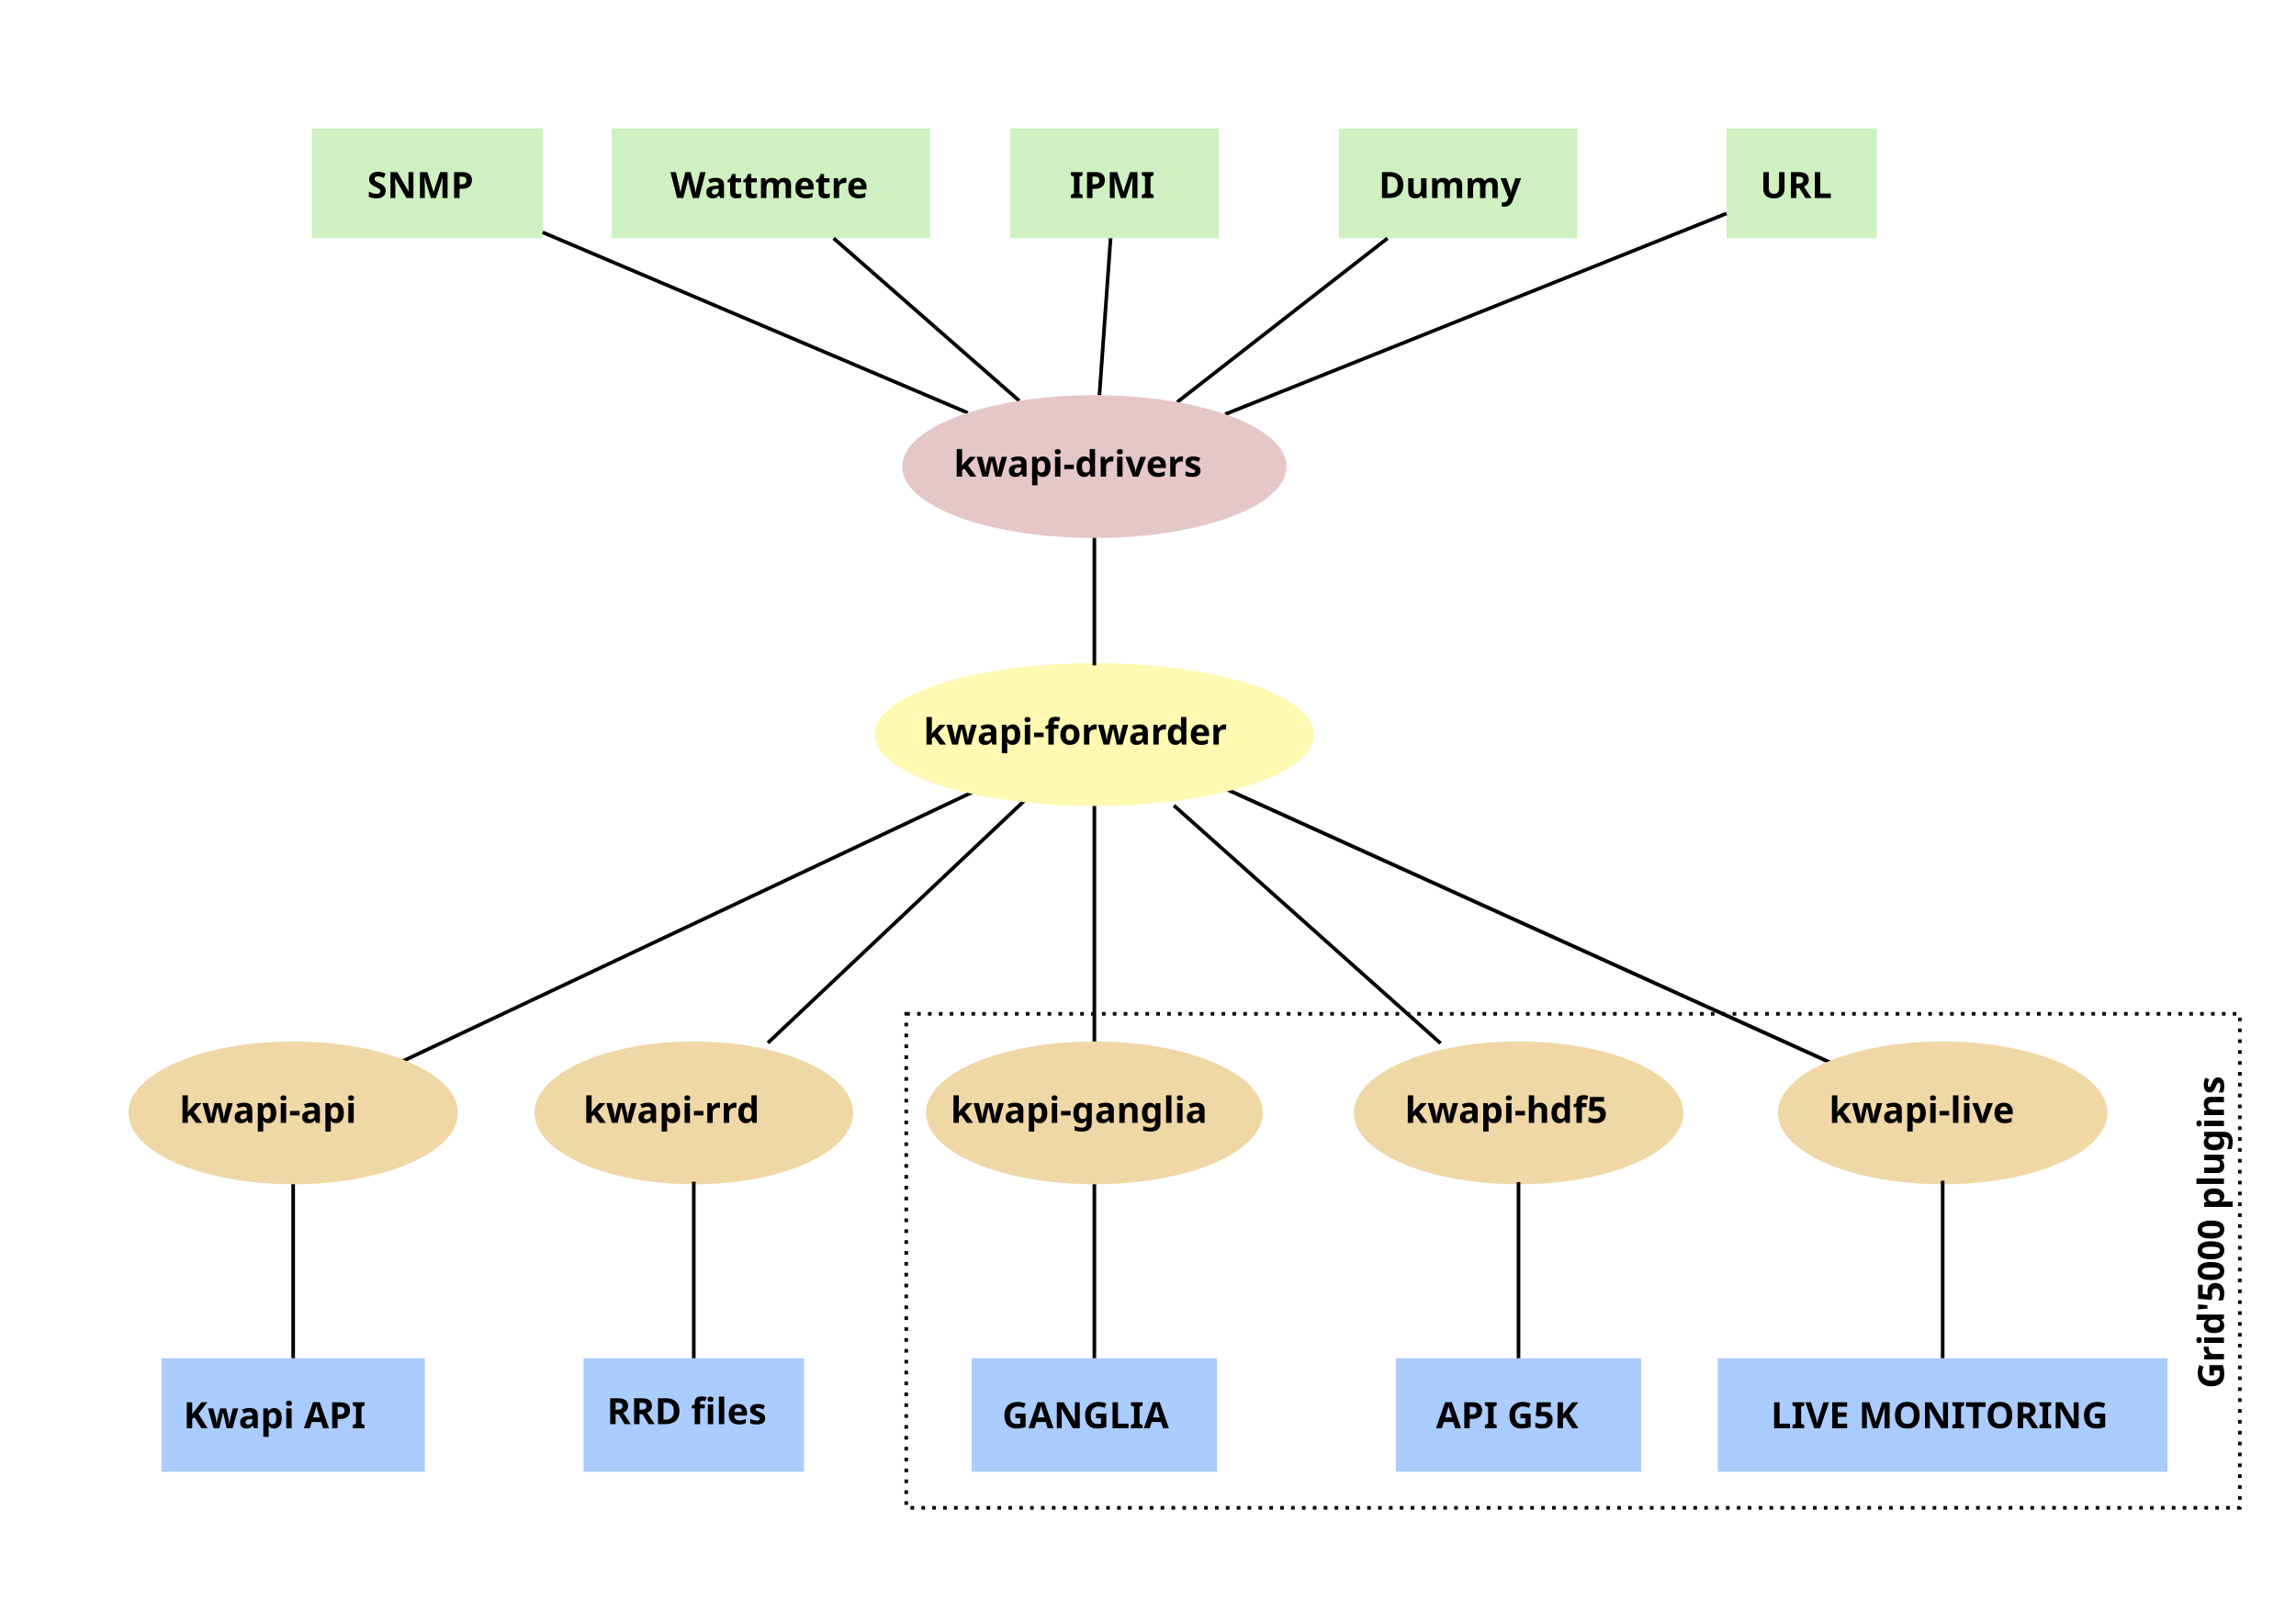
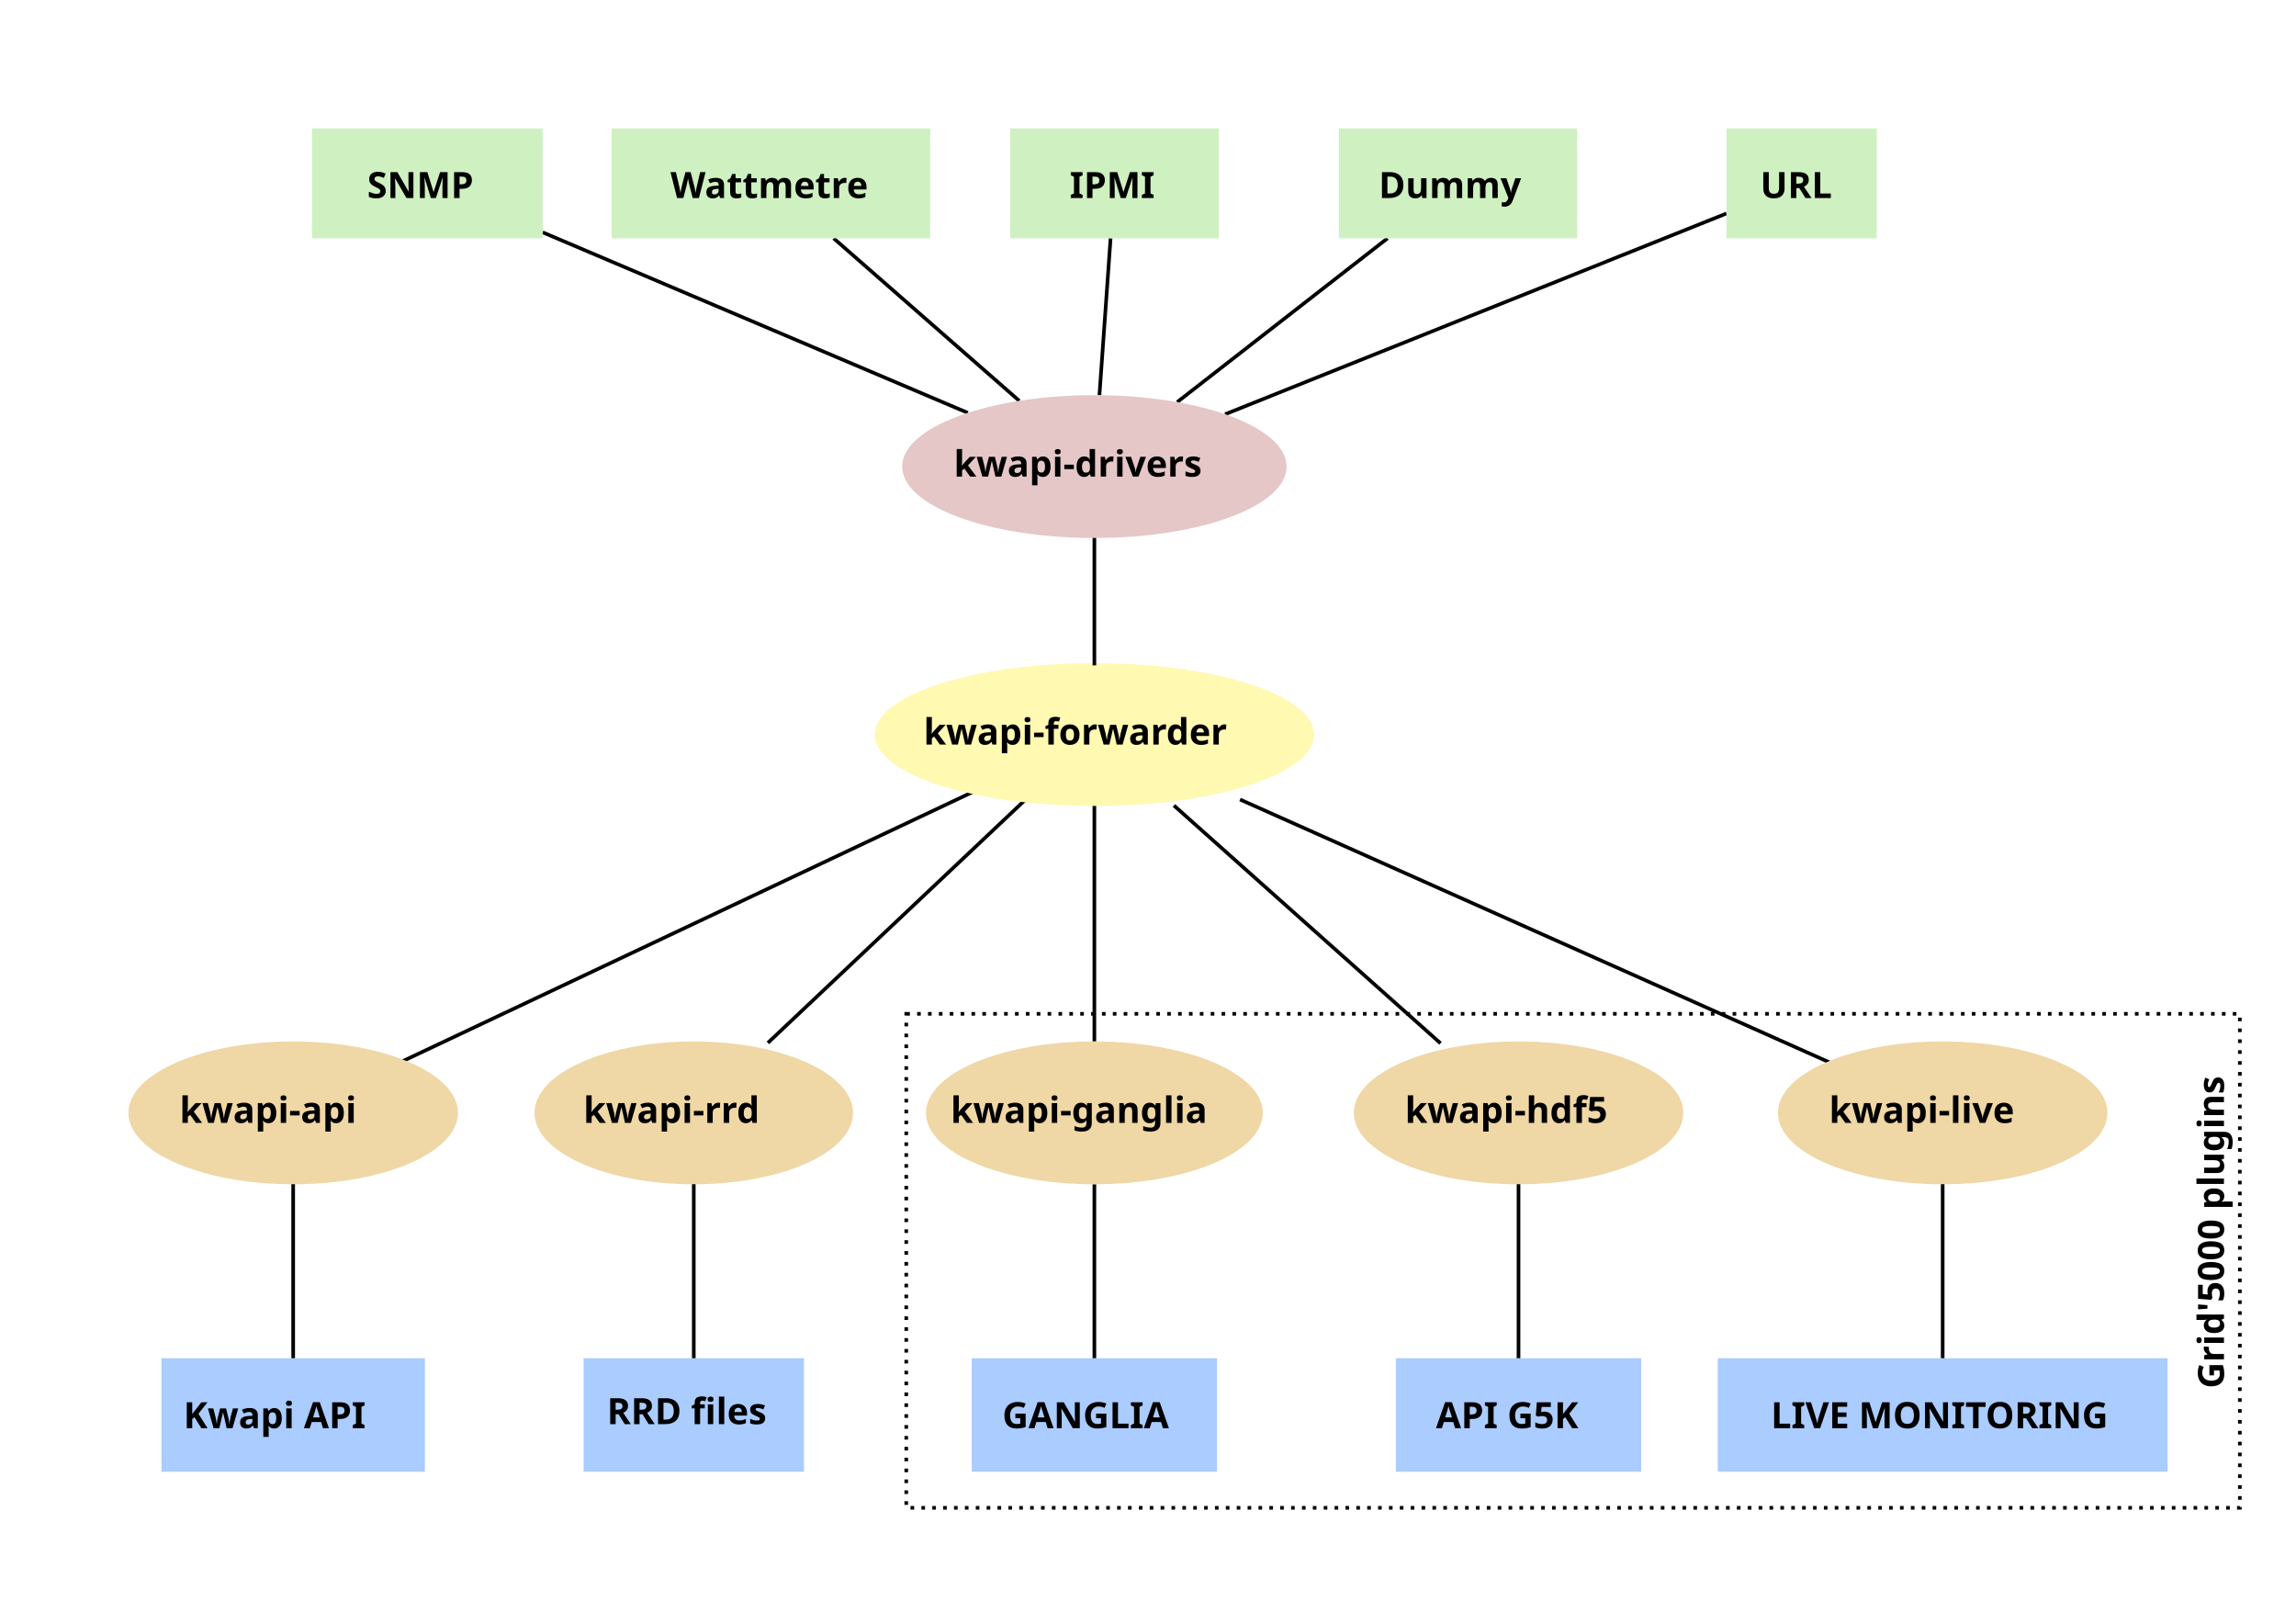
<svg xmlns="http://www.w3.org/2000/svg" width="633.486" height="441.437" id="svg2" version="1.1">
  <defs id="defs4" />
  <g id="layer1" transform="translate(-4.575544,-8.95219)">
    <path style="fill:none;stroke:#000000;stroke-width:1px;stroke-linecap:butt;stroke-linejoin:miter;stroke-opacity:1" d="m 4.576,8.952 0,0" id="path4682" />
    <path style="fill:none;stroke:#000000;stroke-width:1px;stroke-linecap:butt;stroke-linejoin:miter;stroke-opacity:1" d="m 4.576,8.952 0,0" id="path4686" />
-     <path style="fill:none;stroke:#000000;stroke-width:1.039px;stroke-linecap:butt;stroke-linejoin:miter;stroke-opacity:1" d="M 516.524,305.22 341.401,225.979" id="path3935" />
    <path style="fill:none;stroke:#000000;stroke-width:1px;stroke-linecap:butt;stroke-linejoin:miter;stroke-opacity:1" d="m 4.576,8.952 0,0" id="path3931" />
    <path style="fill:none;stroke:#000000;stroke-width:1px;stroke-linecap:butt;stroke-linejoin:miter;stroke-opacity:1" d="m 4.576,8.952 0,0" id="path3929" />
    <g id="g4429" transform="translate(86.07412,0)">
      <rect y="383.641" x="79.521" height="31.315" width="60.8" id="rect3312" style="fill:#aaccff;fill-opacity:1" />
      <text id="text3314" y="401.824" x="85.955" style="font-size:10px;font-style:normal;font-weight:bold;line-height:125%;letter-spacing:0px;word-spacing:0px;fill:#000000;fill-opacity:1;stroke:none;font-family:Sans;-inkscape-font-specification:Sans Bold" xml:space="preserve">
        <tspan y="401.824" x="85.955" id="tspan3316">RRD files</tspan>
      </text>
    </g>
    <g id="g4423" transform="translate(9.539105,0)">
      <rect y="383.641" x="263.145" height="31.315" width="67.68" id="rect3312-3" style="fill:#aaccff;fill-opacity:1" />
      <text id="text3314-3" y="402.939" x="271.582" style="font-size:10px;font-style:normal;font-weight:bold;line-height:125%;letter-spacing:0px;word-spacing:0px;fill:#000000;fill-opacity:1;stroke:none;font-family:Sans;-inkscape-font-specification:Sans Bold" xml:space="preserve">
        <tspan y="402.939" x="271.582" id="tspan3316-2">GANGLIA</tspan>
        <tspan y="415.439" x="271.582" id="tspan3350" />
      </text>
    </g>
    <g id="g4417" transform="translate(-54.25321,0)">
      <rect y="383.641" x="443.962" height="31.315" width="67.68" id="rect3312-3-6" style="fill:#aaccff;fill-opacity:1" />
      <text id="text3314-3-4" y="402.939" x="455.041" style="font-size:10px;font-style:normal;font-weight:bold;line-height:125%;letter-spacing:0px;word-spacing:0px;fill:#000000;fill-opacity:1;stroke:none;font-family:Sans;-inkscape-font-specification:Sans Bold" xml:space="preserve">
        <tspan y="402.939" x="455.041" id="tspan3392">API G5K</tspan>
        <tspan y="415.439" x="455.041" id="tspan3350-2" />
      </text>
    </g>
+     <path style="fill:none;stroke:#000000;stroke-width:1px;stroke-linecap:butt;stroke-linejoin:miter;stroke-opacity:1" d="m 306.524,335.652 0,47.989" id="path7182" />
+     <g transform="translate(61.70037,1.428558)" id="g3054">
+       <rect style="fill:#aaccff;fill-opacity:1" id="rect3056" width="124.109" height="31.315" x="416.819" y="382.213" />
+       <text xml:space="preserve" style="font-size:10px;font-style:normal;font-weight:bold;line-height:125%;letter-spacing:0px;word-spacing:0px;fill:#000000;fill-opacity:1;stroke:none;font-family:Sans;-inkscape-font-specification:Sans Bold" x="431.47" y="401.51" id="text3058">
+         <tspan id="tspan3060" x="431.47" y="401.51">LIVE MONITORING</tspan>
+         <tspan id="tspan3063" x="431.47" y="414.01" />
+       </text>
+     </g>
+     <g id="g3077" transform="translate(-392.6938,0)">
+       <rect y="383.641" x="441.819" height="31.315" width="72.68" id="rect3079" style="fill:#aaccff;fill-opacity:1" />
+       <text id="text3081" y="402.939" x="447.898" style="font-size:10px;font-style:normal;font-weight:bold;line-height:125%;letter-spacing:0px;word-spacing:0px;fill:#000000;fill-opacity:1;stroke:none;font-family:Sans;-inkscape-font-specification:Sans Bold" xml:space="preserve">
+         <tspan y="402.939" x="447.898" id="tspan3083">Kwapi API</tspan>
+         <tspan y="415.439" x="447.898" id="tspan3085" />
+       </text>
+     </g>
+     <path style="fill:none;stroke:#000000;stroke-width:1px;stroke-linecap:butt;stroke-linejoin:miter;stroke-opacity:1" d="m 540.574,334.684 -10e-6,48.957" id="path3933" />
+     <path style="fill:none;stroke:#000000;stroke-width:1px;stroke-linecap:butt;stroke-linejoin:miter;stroke-opacity:1" d="M 0,0 0,0" id="path3085" transform="translate(4.575544,8.95219)" />
+     <path style="fill:none;stroke:#000000;stroke-width:1px;stroke-linecap:butt;stroke-linejoin:miter;stroke-opacity:1" d="m 418.973,326.1 0,48.589" id="path3094" transform="translate(4.575544,8.95219)" />
+     <path style="fill:none;stroke:#000000;stroke-width:1px;stroke-linecap:butt;stroke-linejoin:miter;stroke-opacity:1" d="m 191.419,326 0,48.689" id="path3096" transform="translate(4.575544,8.95219)" />
+     <rect y="288.632" x="254.617" height="136.279" width="367.952" id="rect3102" style="fill:none;stroke:#000000;stroke-width:1;stroke-miterlimit:4;stroke-opacity:1;stroke-dasharray:1, 2;stroke-dashoffset:0" />
+     <text xml:space="preserve" style="font-size:10px;font-style:normal;font-weight:bold;line-height:125%;letter-spacing:0px;word-spacing:0px;fill:#000000;fill-opacity:1;stroke:none;font-family:Sans;-inkscape-font-specification:Sans Bold" x="-391.977" y="618.183" id="text4010" transform="matrix(0,-1,1,0,0,0)">
+       <tspan id="tspan4012" x="-391.977" y="618.183">Grid'5000 plugins</tspan>
+     </text>
+     <path style="fill:none;stroke:#000000;stroke-width:1px;stroke-linecap:butt;stroke-linejoin:miter;stroke-opacity:1" d="m 80.89,374.689 -7e-6,-67.686" id="path3106" transform="translate(4.575544,8.95219)" />
+     <path style="fill:none;stroke:#000000;stroke-width:1px;stroke-linecap:butt;stroke-linejoin:miter;stroke-opacity:1" d="M 80.89,307.003 273.122,216.251" id="path3108" transform="translate(4.575544,8.95219)" />
+     <path style="fill:none;stroke:#000000;stroke-width:1px;stroke-linecap:butt;stroke-linejoin:miter;stroke-opacity:1" d="M 211.864,287.698 284.355,219.254" id="path3110" transform="translate(4.575544,8.95219)" />
+     <path style="fill:none;stroke:#000000;stroke-width:1px;stroke-linecap:butt;stroke-linejoin:miter;stroke-opacity:1" d="m 301.948,287.305 0,-65.573" id="path3112" transform="translate(4.575544,8.95219)" />
+     <path style="fill:none;stroke:#000000;stroke-width:1px;stroke-linecap:butt;stroke-linejoin:miter;stroke-opacity:1" d="M 397.458,287.816 323.893,222.212" id="path3114" transform="translate(4.575544,8.95219)" />
+     <path style="fill:none;stroke:#000000;stroke-width:1px;stroke-linecap:butt;stroke-linejoin:miter;stroke-opacity:1" d="M 511.967,296.287 342.138,220.562" id="path3116" transform="translate(4.575544,8.95219)" />
+     <path style="fill:none;stroke:#000000;stroke-width:1px;stroke-linecap:butt;stroke-linejoin:miter;stroke-opacity:1" d="M 267.027,113.892 149.726,64.094" id="path3118" transform="translate(4.575544,8.95219)" />
+     <path style="fill:none;stroke:#000000;stroke-width:1px;stroke-linecap:butt;stroke-linejoin:miter;stroke-opacity:1" d="M 281.23,110.579 230.009,65.738" id="path3120" transform="translate(4.575544,8.95219)" />
+     <path style="fill:none;stroke:#000000;stroke-width:1px;stroke-linecap:butt;stroke-linejoin:miter;stroke-opacity:1" d="m 303.346,109.026 3.073,-43.288" id="path3122" transform="translate(4.575544,8.95219)" />
+     <path style="fill:none;stroke:#000000;stroke-width:1px;stroke-linecap:butt;stroke-linejoin:miter;stroke-opacity:1" d="M 324.786,110.934 382.829,65.738" id="path3124" transform="translate(4.575544,8.95219)" />
+     <path style="fill:none;stroke:#000000;stroke-width:1px;stroke-linecap:butt;stroke-linejoin:miter;stroke-opacity:1" d="M 338.016,114.276 476.354,58.885" id="path3126" transform="translate(4.575544,8.95219)" />
    <g id="g4397" transform="translate(66.37286,-1.097596)">
      <path transform="matrix(1.175676,0,0,1,-118.589,154.1295)" d="m 248.498,162.923 c 0,10.879 -16.734,19.698 -37.376,19.698 -20.642,0 -37.376,-8.819 -37.376,-19.698 0,-10.879 16.734,-19.698 37.376,-19.698 20.642,0 37.376,8.819 37.376,19.698 z" id="path3076-0-7" style="fill:#efd7a6;fill-opacity:1" />
      <text id="text3078-3-1" y="319.811" x="99.18" style="font-size:10px;font-style:normal;font-weight:bold;line-height:125%;letter-spacing:0px;word-spacing:0px;fill:#000000;fill-opacity:1;stroke:none;font-family:Sans;-inkscape-font-specification:Sans Bold" xml:space="preserve">
        <tspan id="tspan3194-5" y="319.811" x="99.18">kwapi-rrd</tspan>
        <tspan id="tspan3269" y="332.311" x="99.18" />
        <tspan id="tspan3198-2" y="344.811" x="99.18" />
        <tspan id="tspan3082-2-2" y="357.311" x="99.18" />
      </text>
    </g>
    <g id="g4699" transform="translate(1.554364,-0.5925161)">
      <path transform="matrix(1.243243,0,0,1,42.49374,153.6244)" d="m 248.498,162.923 c 0,10.879 -16.734,19.698 -37.376,19.698 -20.642,0 -37.376,-8.819 -37.376,-19.698 0,-10.879 16.734,-19.698 37.376,-19.698 20.642,0 37.376,8.819 37.376,19.698 z" id="path3076-0-5" style="fill:#efd7a6;fill-opacity:1" />
      <text id="text3078-3-3" y="319.306" x="265.309" style="font-size:10px;font-style:normal;font-weight:bold;line-height:125%;letter-spacing:0px;word-spacing:0px;fill:#000000;fill-opacity:1;stroke:none;font-family:Sans;-inkscape-font-specification:Sans Bold" xml:space="preserve">
        <tspan id="tspan4695" y="319.306" x="265.309">kwapi-ganglia</tspan>
        <tspan y="331.806" x="265.309" id="tspan4688" />
        <tspan id="tspan3275" y="344.306" x="265.309" />
      </text>
    </g>
    <g id="g4411" transform="translate(-51.72781,-1.097596)">
      <path transform="matrix(1.216216,0,0,1,218.5069,154.1295)" d="m 248.498,162.923 c 0,10.879 -16.734,19.698 -37.376,19.698 -20.642,0 -37.376,-8.819 -37.376,-19.698 0,-10.879 16.734,-19.698 37.376,-19.698 20.642,0 37.376,8.819 37.376,19.698 z" id="path3076-0-5-3" style="fill:#efd7a6;fill-opacity:1" />
      <text id="text3078-3-3-5" y="319.811" x="443.944" style="font-size:10px;font-style:normal;font-weight:bold;line-height:125%;letter-spacing:0px;word-spacing:0px;fill:#000000;fill-opacity:1;stroke:none;font-family:Sans;-inkscape-font-specification:Sans Bold" xml:space="preserve">
        <tspan id="tspan3275-9" y="319.811" x="443.944">kwapi-hdf5</tspan>
      </text>
    </g>
-     <path style="fill:none;stroke:#000000;stroke-width:1px;stroke-linecap:butt;stroke-linejoin:miter;stroke-opacity:1" d="m 306.524,335.652 0,47.989" id="path7182" />
-     <g transform="translate(61.70037,1.428558)" id="g3054">
-       <rect style="fill:#aaccff;fill-opacity:1" id="rect3056" width="124.109" height="31.315" x="416.819" y="382.213" />
-       <text xml:space="preserve" style="font-size:10px;font-style:normal;font-weight:bold;line-height:125%;letter-spacing:0px;word-spacing:0px;fill:#000000;fill-opacity:1;stroke:none;font-family:Sans;-inkscape-font-specification:Sans Bold" x="431.47" y="401.51" id="text3058">
-         <tspan id="tspan3060" x="431.47" y="401.51">LIVE MONITORING</tspan>
-         <tspan id="tspan3063" x="431.47" y="414.01" />
-       </text>
-     </g>
    <g transform="translate(65.29721,-1.097596)" id="g3065">
      <path style="fill:#efd7a6;fill-opacity:1" id="path3067" d="m 248.498,162.923 c 0,10.879 -16.734,19.698 -37.376,19.698 -20.642,0 -37.376,-8.819 -37.376,-19.698 0,-10.879 16.734,-19.698 37.376,-19.698 20.642,0 37.376,8.819 37.376,19.698 z" transform="matrix(1.216216,0,0,1,218.5069,154.1295)" />
      <text xml:space="preserve" style="font-size:10px;font-style:normal;font-weight:bold;line-height:125%;letter-spacing:0px;word-spacing:0px;fill:#000000;fill-opacity:1;stroke:none;font-family:Sans;-inkscape-font-specification:Sans Bold" x="443.944" y="319.811" id="text3069">
        <tspan x="443.944" y="319.811" id="tspan3071">kwapi-live</tspan>
      </text>
    </g>
-     <g id="g3077" transform="translate(-392.6938,0)">
-       <rect y="383.641" x="441.819" height="31.315" width="72.68" id="rect3079" style="fill:#aaccff;fill-opacity:1" />
-       <text id="text3081" y="402.939" x="447.898" style="font-size:10px;font-style:normal;font-weight:bold;line-height:125%;letter-spacing:0px;word-spacing:0px;fill:#000000;fill-opacity:1;stroke:none;font-family:Sans;-inkscape-font-specification:Sans Bold" xml:space="preserve">
-         <tspan y="402.939" x="447.898" id="tspan3083">Kwapi API</tspan>
-         <tspan y="415.439" x="447.898" id="tspan3085" />
-       </text>
-     </g>
-     <path style="fill:none;stroke:#000000;stroke-width:1px;stroke-linecap:butt;stroke-linejoin:miter;stroke-opacity:1" d="m 540.574,334.684 -10e-6,48.957" id="path3933" />
-     <path style="fill:none;stroke:#000000;stroke-width:1px;stroke-linecap:butt;stroke-linejoin:miter;stroke-opacity:1" d="M 273.122,216.251 80.89,307.003" id="path3085" transform="translate(4.575544,8.95219)" />
-     <path style="fill:none;stroke:#000000;stroke-width:1px;stroke-linecap:butt;stroke-linejoin:miter;stroke-opacity:1" d="m 284.355,219.254 -72.49,68.445" id="path3087" transform="translate(4.575544,8.95219)" />
-     <path style="fill:none;stroke:#000000;stroke-width:1px;stroke-linecap:butt;stroke-linejoin:miter;stroke-opacity:1" d="m 301.948,221.733 0,65.573" id="path3090" transform="translate(4.575544,8.95219)" />
-     <path style="fill:none;stroke:#000000;stroke-width:1px;stroke-linecap:butt;stroke-linejoin:miter;stroke-opacity:1" d="M 397.458,287.816 323.893,222.212" id="path3092" transform="translate(4.575544,8.95219)" />
-     <path style="fill:none;stroke:#000000;stroke-width:1px;stroke-linecap:butt;stroke-linejoin:miter;stroke-opacity:1" d="m 418.973,326.1 0,48.589" id="path3094" transform="translate(4.575544,8.95219)" />
-     <path style="fill:none;stroke:#000000;stroke-width:1px;stroke-linecap:butt;stroke-linejoin:miter;stroke-opacity:1" d="m 191.419,326 0,48.689" id="path3096" transform="translate(4.575544,8.95219)" />
-     <path style="fill:none;stroke:#000000;stroke-width:1px;stroke-linecap:butt;stroke-linejoin:miter;stroke-opacity:1" d="m 80.89,307.003 7e-6,67.686" id="path3098" transform="translate(4.575544,8.95219)" />
    <g id="g3087" transform="translate(-389.8113,-1.097596)">
      <path transform="matrix(1.216216,0,0,1,218.5069,154.1295)" d="m 248.498,162.923 c 0,10.879 -16.734,19.698 -37.376,19.698 -20.642,0 -37.376,-8.819 -37.376,-19.698 0,-10.879 16.734,-19.698 37.376,-19.698 20.642,0 37.376,8.819 37.376,19.698 z" id="path3089" style="fill:#efd7a6;fill-opacity:1" />
      <text id="text3091" y="319.811" x="443.944" style="font-size:10px;font-style:normal;font-weight:bold;line-height:125%;letter-spacing:0px;word-spacing:0px;fill:#000000;fill-opacity:1;stroke:none;font-family:Sans;-inkscape-font-specification:Sans Bold" xml:space="preserve">
        <tspan id="tspan3093" y="319.811" x="443.944">kwapi-api</tspan>
      </text>
    </g>
-     <rect y="288.632" x="254.617" height="136.279" width="367.952" id="rect3102" style="fill:none;stroke:#000000;stroke-width:1;stroke-miterlimit:4;stroke-opacity:1;stroke-dasharray:1, 2;stroke-dashoffset:0" />
-     <g id="g4390" transform="translate(24.11908,-12.44284)">
-       <path transform="matrix(1.621622,0,0,1,-59.95494,61.11423)" d="m 248.498,162.923 c 0,10.879 -16.734,19.698 -37.376,19.698 -20.642,0 -37.376,-8.819 -37.376,-19.698 0,-10.879 16.734,-19.698 37.376,-19.698 20.642,0 37.376,8.819 37.376,19.698 z" id="path3076-0" style="fill:#fff9b2;fill-opacity:1" />
-       <text id="text3078-3" y="226.796" x="235.296" style="font-size:10px;font-style:normal;font-weight:bold;line-height:125%;letter-spacing:0px;word-spacing:0px;fill:#000000;fill-opacity:1;stroke:none;font-family:Sans;-inkscape-font-specification:Sans Bold" xml:space="preserve">
-         <tspan id="tspan3194" y="226.796" x="235.296">kwapi-forwarder</tspan>
-         <tspan id="tspan3198" y="239.296" x="235.296" />
-         <tspan id="tspan3082-2" y="251.796" x="235.296" />
-       </text>
-     </g>
-     <path style="fill:none;stroke:#000000;stroke-width:1px;stroke-linecap:butt;stroke-linejoin:miter;stroke-opacity:1" d="m 301.948,128.717 0,54.835" id="path3100" transform="translate(4.575544,8.95219)" />
    <g id="g4377" transform="translate(-170.4123,-2.875142)">
      <rect y="47.26" x="453.693" height="30.305" width="57.579" id="rect2985-23" style="fill:#cff0c1;fill-opacity:1" />
      <text id="text2991-34" y="66.453" x="470.117" style="font-size:10px;font-style:normal;font-weight:bold;line-height:125%;letter-spacing:0px;word-spacing:0px;fill:#000000;fill-opacity:1;stroke:none;font-family:Sans;-inkscape-font-specification:Sans Bold" xml:space="preserve">
        <tspan y="66.453" x="470.117" id="tspan2993-3">IPMI</tspan>
        <tspan y="78.953" x="470.117" id="tspan3062" />
        <tspan id="tspan2995-7" y="91.453" x="470.117" />
      </text>
    </g>
    <g id="g4369" transform="translate(-67.14906,-2.875138)">
      <g id="g4305">
        <rect style="fill:#cff0c1;fill-opacity:1" id="rect2985-2" width="87.883" height="30.305" x="240.484" y="47.26" />
        <text xml:space="preserve" style="font-size:10px;font-style:normal;font-weight:bold;line-height:125%;letter-spacing:0px;word-spacing:0px;fill:#000000;fill-opacity:1;stroke:none;font-family:Sans;-inkscape-font-specification:Sans Bold" x="256.722" y="66.453" id="text2991-3">
          <tspan x="256.722" y="66.453" id="tspan7203">Wattmetre</tspan>
          <tspan id="tspan3033" x="256.722" y="78.953" />
          <tspan x="256.722" y="91.453" id="tspan2995-3" />
        </text>
      </g>
    </g>
    <g id="g4361" transform="translate(6.137032,-1.864987)">
      <g transform="translate(82,0)" id="g4354">
        <rect style="fill:#cff0c1;fill-opacity:1" id="rect2985-2-4" width="63.64" height="30.305" x="2.525" y="46.25" />
        <text xml:space="preserve" style="font-size:10px;font-style:normal;font-weight:bold;line-height:125%;letter-spacing:0px;word-spacing:0px;fill:#000000;fill-opacity:1;stroke:none;font-family:Sans;-inkscape-font-specification:Sans Bold" x="17.753" y="65.443" id="text2991-3-0">
          <tspan id="tspan4345" x="17.753" y="65.443">SNMP</tspan>
          <tspan id="tspan3033-3" x="17.753" y="77.943" />
          <tspan x="17.753" y="90.443" id="tspan2995-3-3" />
        </text>
      </g>
    </g>
    <g transform="translate(-85.15004,-2.875142)" id="g3113">
      <rect style="fill:#cff0c1;fill-opacity:1" id="rect3115" width="65.749" height="30.305" x="459.14" y="47.26" />
      <text xml:space="preserve" style="font-size:10px;font-style:normal;font-weight:bold;line-height:125%;letter-spacing:0px;word-spacing:0px;fill:#000000;fill-opacity:1;stroke:none;font-family:Sans;-inkscape-font-specification:Sans Bold" x="470.117" y="66.453" id="text3117">
        <tspan id="tspan3119" x="470.117" y="66.453">Dummy</tspan>
        <tspan id="tspan3121" x="470.117" y="78.953" />
        <tspan x="470.117" y="91.453" id="tspan3123" />
      </text>
    </g>
    <g id="g3913" transform="translate(-29.3683,0)">
      <rect style="fill:#cff0c1;fill-opacity:1" id="rect3115-7" width="41.455" height="30.305" x="510.298" y="44.385" />
      <text xml:space="preserve" style="font-size:10px;font-style:normal;font-weight:bold;line-height:125%;letter-spacing:0px;word-spacing:0px;fill:#000000;fill-opacity:1;stroke:none;font-family:Sans;-inkscape-font-specification:Sans Bold" x="519.608" y="63.578" id="text3117-9">
        <tspan id="tspan3119-6" x="519.608" y="63.578">URL</tspan>
        <tspan x="519.608" y="76.078" id="tspan3905" />
        <tspan id="tspan3121-3" x="519.608" y="88.578" />
        <tspan x="519.608" y="101.078" id="tspan3123-7" />
      </text>
    </g>
-     <path style="fill:none;stroke:#000000;stroke-width:1px;stroke-linecap:butt;stroke-linejoin:miter;stroke-opacity:1" d="M 267.027,113.892 149.726,64.094" id="path4000" transform="translate(4.575544,8.95219)" />
-     <path style="fill:none;stroke:#000000;stroke-width:1px;stroke-linecap:butt;stroke-linejoin:miter;stroke-opacity:1" d="M 281.23,110.579 230.009,65.738" id="path4002" transform="translate(4.575544,8.95219)" />
-     <path style="fill:none;stroke:#000000;stroke-width:1px;stroke-linecap:butt;stroke-linejoin:miter;stroke-opacity:1" d="m 303.346,109.026 3.073,-43.288" id="path4004" transform="translate(4.575544,8.95219)" />
-     <path style="fill:none;stroke:#000000;stroke-width:1px;stroke-linecap:butt;stroke-linejoin:miter;stroke-opacity:1" d="M 324.786,110.934 382.829,65.738" id="path4006" transform="translate(4.575544,8.95219)" />
-     <path style="fill:none;stroke:#000000;stroke-width:1px;stroke-linecap:butt;stroke-linejoin:miter;stroke-opacity:1" d="M 338.016,114.276 476.354,58.885" id="path4008" transform="translate(4.575544,8.95219)" />
+     <g id="g4390" transform="translate(24.11908,-12.44284)">
+       <path transform="matrix(1.621622,0,0,1,-59.95494,61.11423)" d="m 248.498,162.923 c 0,10.879 -16.734,19.698 -37.376,19.698 -20.642,0 -37.376,-8.819 -37.376,-19.698 0,-10.879 16.734,-19.698 37.376,-19.698 20.642,0 37.376,8.819 37.376,19.698 z" id="path3076-0" style="fill:#fff9b2;fill-opacity:1" />
+       <text id="text3078-3" y="226.796" x="235.296" style="font-size:10px;font-style:normal;font-weight:bold;line-height:125%;letter-spacing:0px;word-spacing:0px;fill:#000000;fill-opacity:1;stroke:none;font-family:Sans;-inkscape-font-specification:Sans Bold" xml:space="preserve">
+         <tspan id="tspan3194" y="226.796" x="235.296">kwapi-forwarder</tspan>
+         <tspan id="tspan3198" y="239.296" x="235.296" />
+         <tspan id="tspan3082-2" y="251.796" x="235.296" />
+       </text>
+     </g>
+     <path style="fill:none;stroke:#000000;stroke-width:1px;stroke-linecap:butt;stroke-linejoin:miter;stroke-opacity:1" d="m 301.948,128.717 0,54.835" id="path3100" transform="translate(4.575544,8.95219)" />
    <g id="g3926">
      <path transform="matrix(1.418919,0,0,1,6.959118,-25.25381)" d="m 248.498,162.923 c 0,10.879 -16.734,19.698 -37.376,19.698 -20.642,0 -37.376,-8.819 -37.376,-19.698 0,-10.879 16.734,-19.698 37.376,-19.698 20.642,0 37.376,8.819 37.376,19.698 z" id="path3076" style="fill:#e5c7c7;fill-opacity:1" />
      <text id="text3078" y="140.428" x="267.759" style="font-size:10px;font-style:normal;font-weight:bold;line-height:125%;letter-spacing:0px;word-spacing:0px;fill:#000000;fill-opacity:1;stroke:none;font-family:Sans;-inkscape-font-specification:Sans Bold" xml:space="preserve">
        <tspan y="140.428" x="267.759" id="tspan3080">kwapi-drivers</tspan>
        <tspan id="tspan3082" y="152.928" x="267.759" />
      </text>
    </g>
-     <text xml:space="preserve" style="font-size:10px;font-style:normal;font-weight:bold;line-height:125%;letter-spacing:0px;word-spacing:0px;fill:#000000;fill-opacity:1;stroke:none;font-family:Sans;-inkscape-font-specification:Sans Bold" x="-391.977" y="618.183" id="text4010" transform="matrix(0,-1,1,0,0,0)">
-       <tspan id="tspan4012" x="-391.977" y="618.183">Grid'5000 plugins</tspan>
-     </text>
  </g>
</svg>
